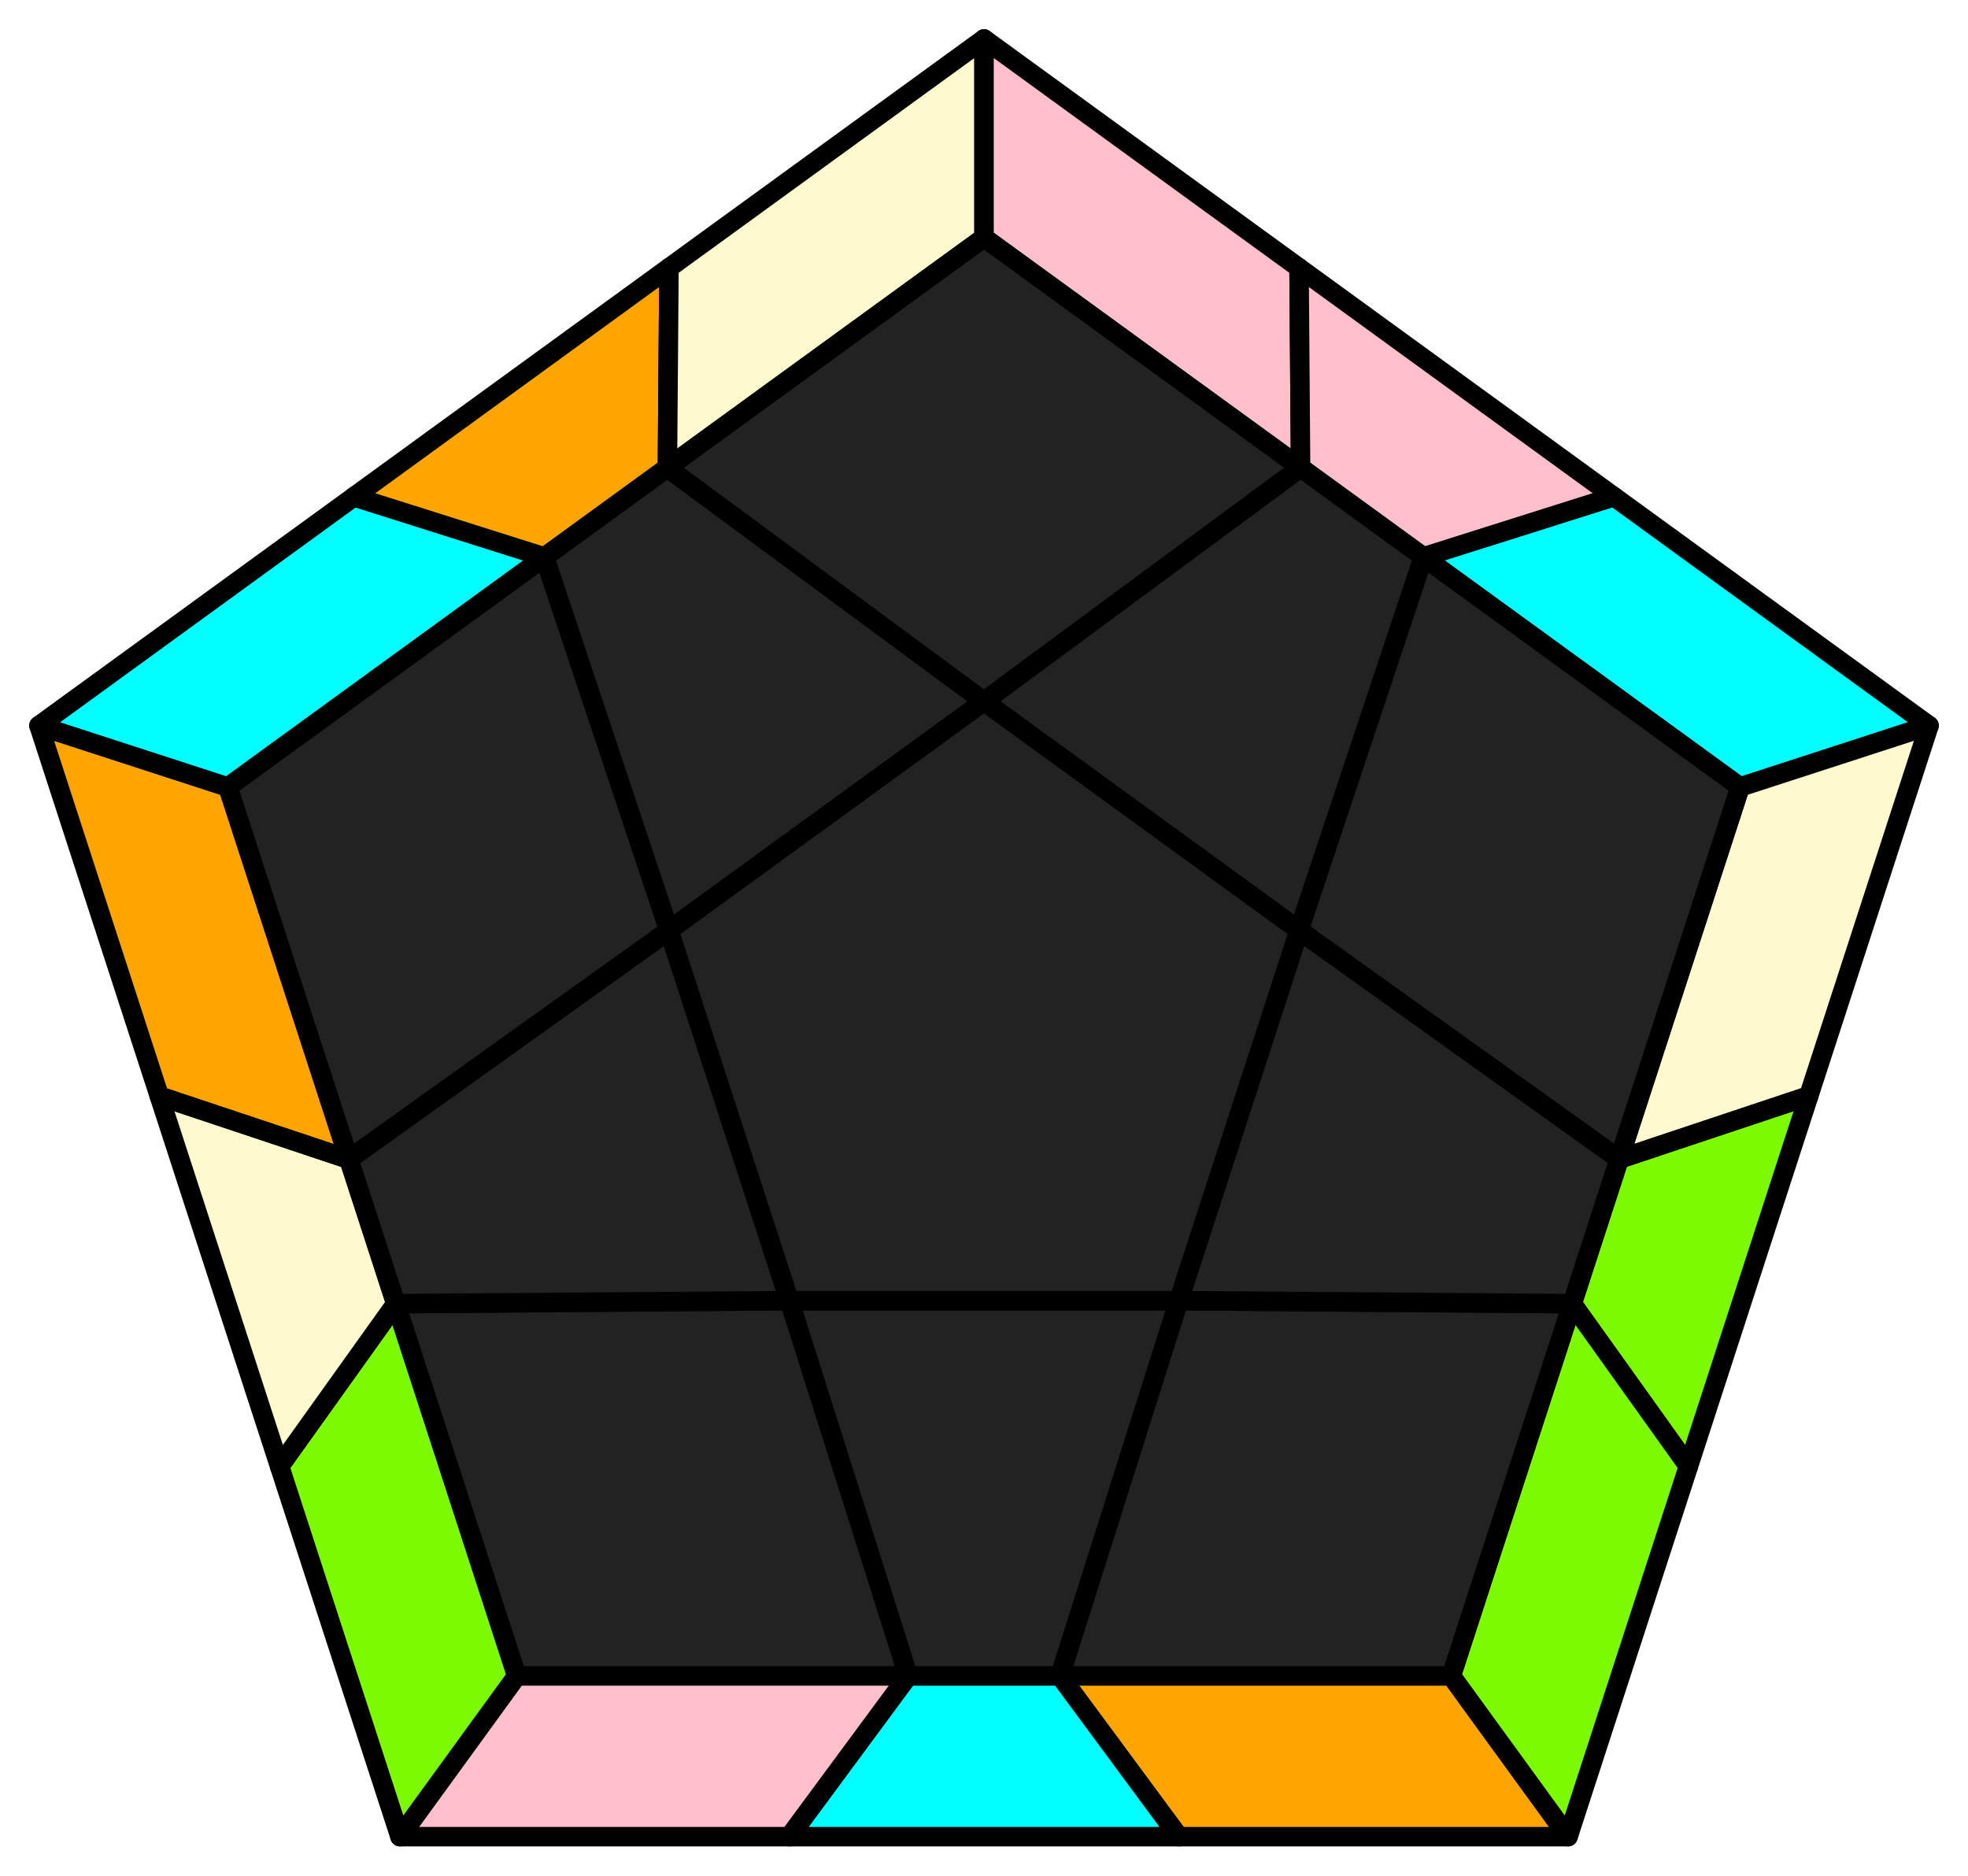
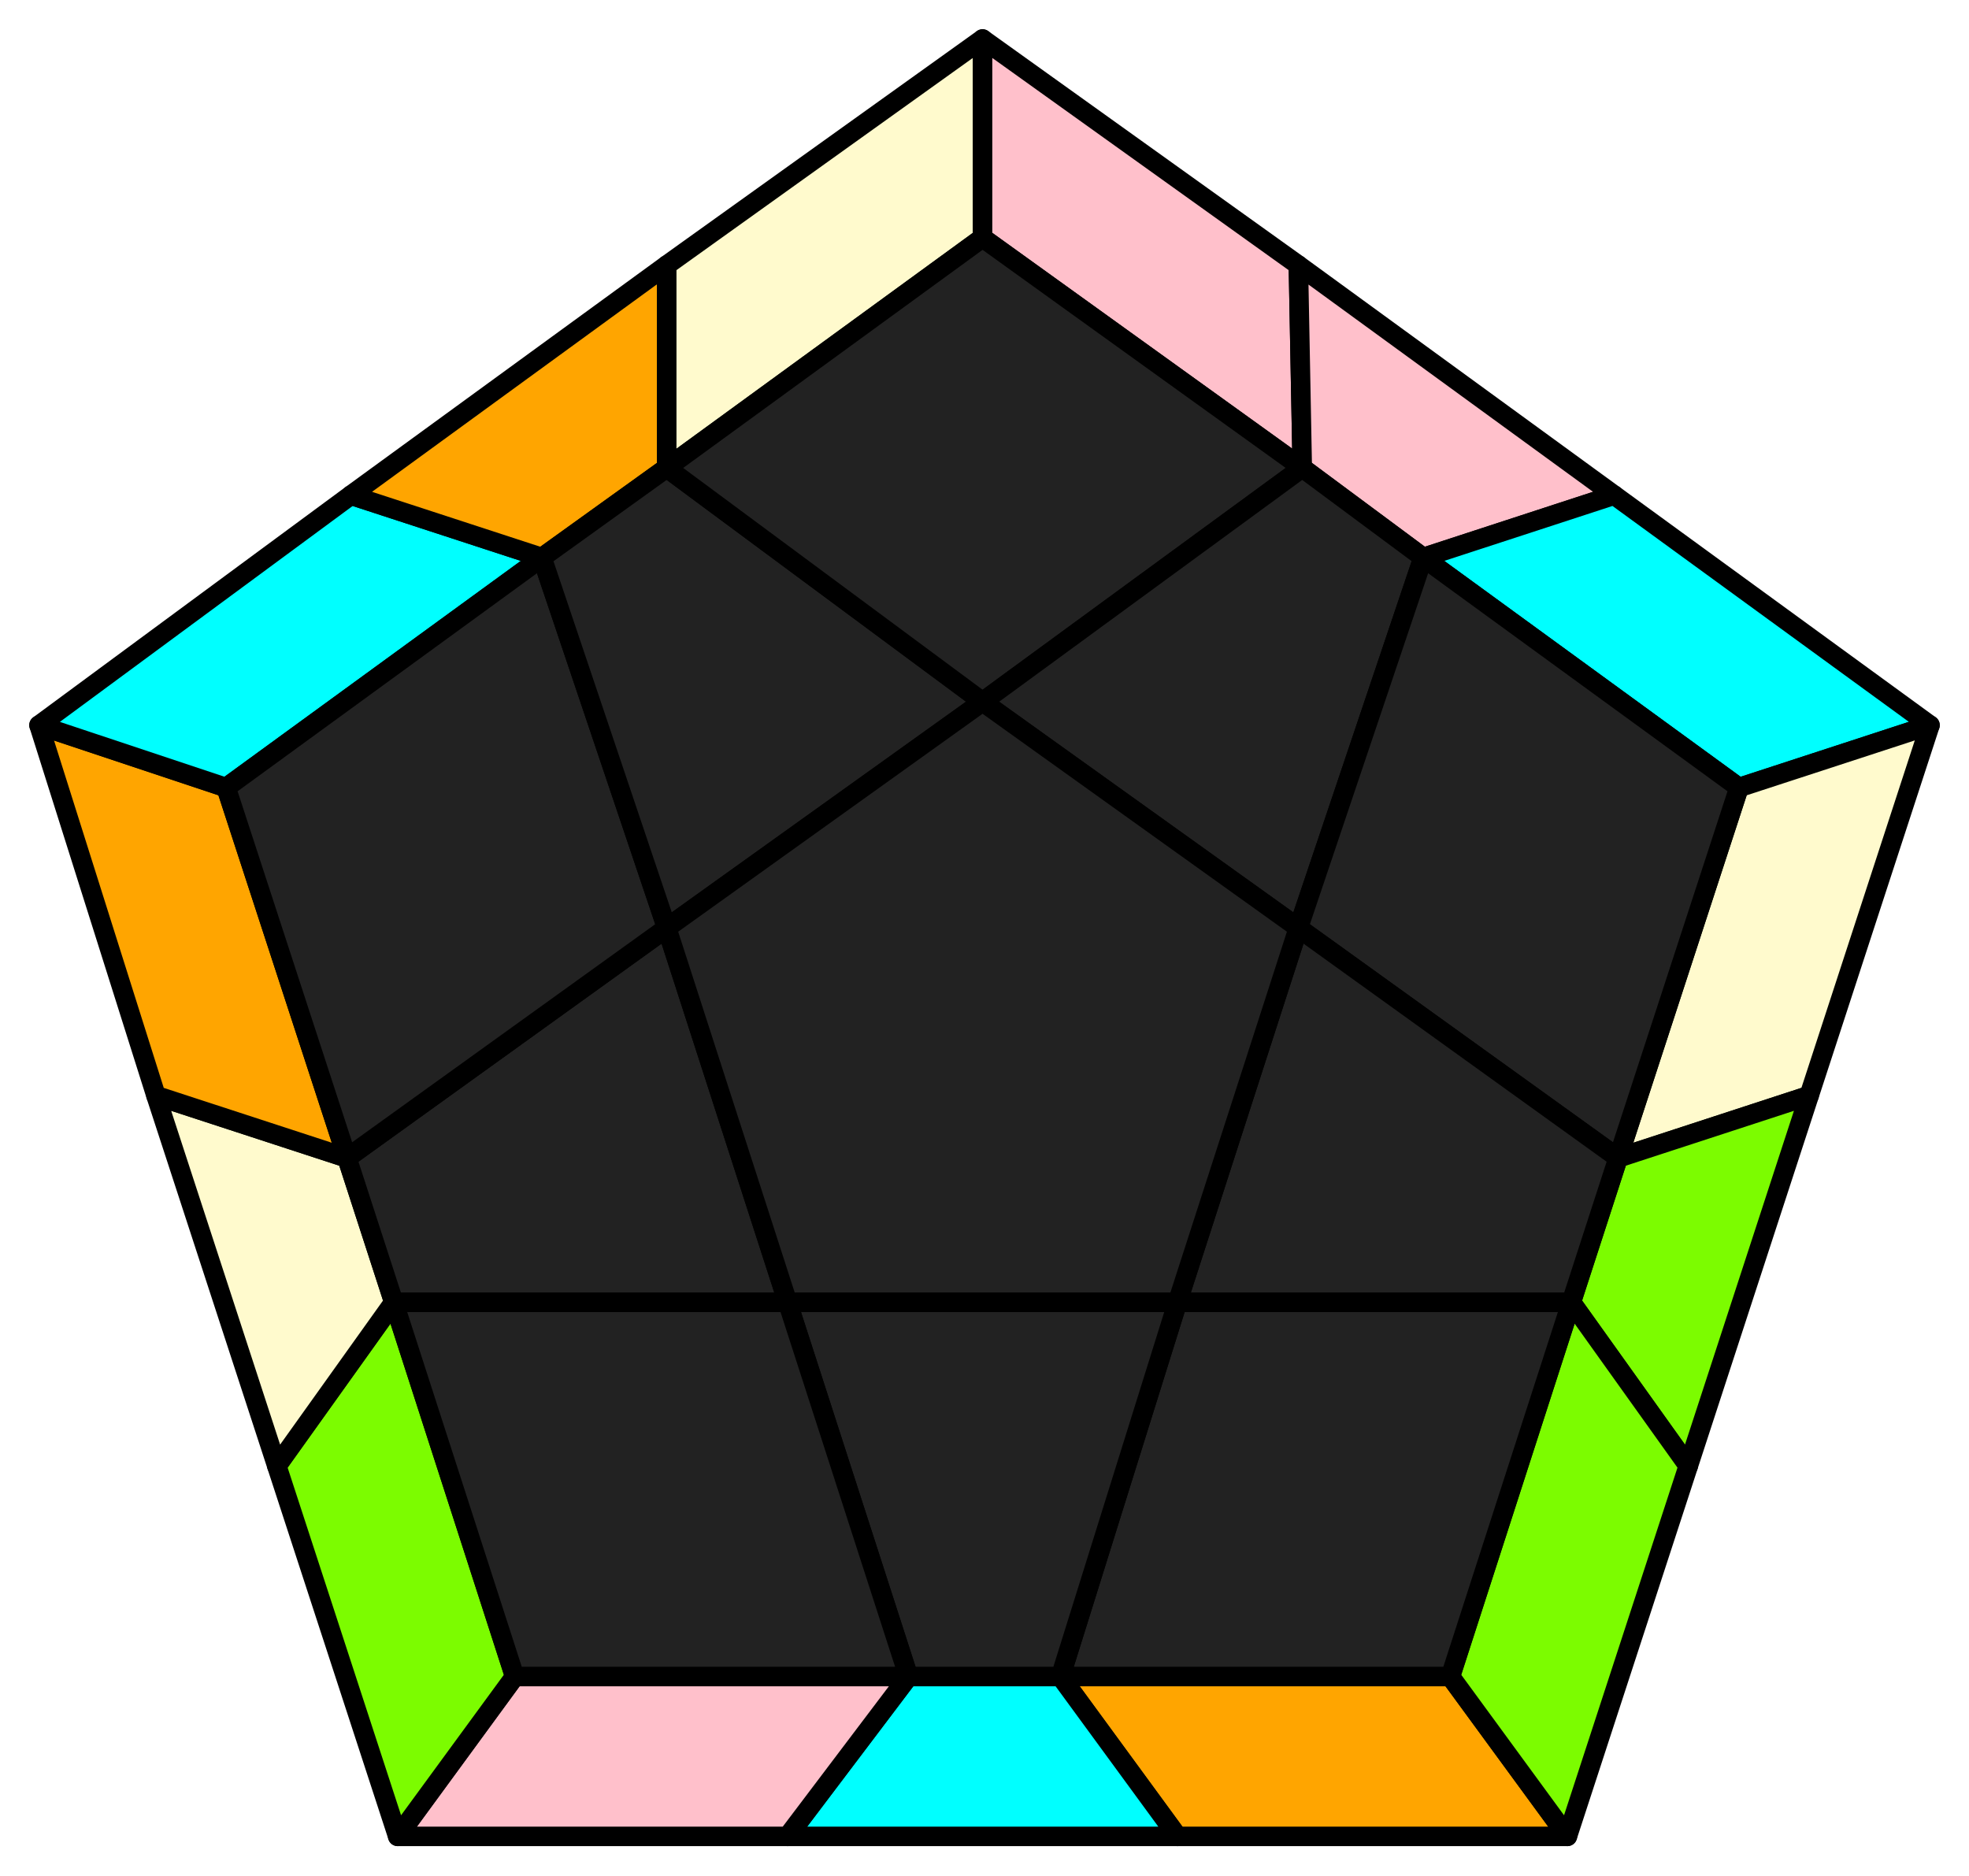
- <svg xmlns="http://www.w3.org/2000/svg" width="50.541" height="48.165">
-   <polygon stroke="black" stroke-width="0.5" points="40.271 47.165 30.271 47.165 27.221 43.036 37.271 43.036" stroke-linejoin="round" fill="#ffa500" />
-   <polygon stroke="black" stroke-width="0.5" points="30.271 47.165 20.271 47.165 23.321 43.036 27.221 43.036" stroke-linejoin="round" fill="#00ffff" />
-   <polygon stroke="black" stroke-width="0.5" points="20.271 47.165 10.271 47.165 13.271 43.036 23.321 43.036" stroke-linejoin="round" fill="#ffc0cb" />
-   <polygon stroke="black" stroke-width="0.5" points="10.271 47.165 7.18 37.655 10.165 33.478 13.271 43.036" stroke-linejoin="round" fill="#7cfc00" />
-   <polygon stroke="black" stroke-width="0.5" points="7.18 37.655 4.09 28.144 8.96 29.769 10.165 33.478" stroke-linejoin="round" fill="#fffacd" />
-   <polygon stroke="black" stroke-width="0.5" points="4.09 28.144 1.0 18.634 5.854 20.211 8.96 29.769" stroke-linejoin="round" fill="#ffa500" />
-   <polygon stroke="black" stroke-width="0.5" points="1.0 18.634 9.09 12.756 13.985 14.304 5.854 20.211" stroke-linejoin="round" fill="#00ffff" />
-   <polygon stroke="black" stroke-width="0.5" points="9.09 12.756 17.18 6.878 17.14 12.011 13.985 14.304" stroke-linejoin="round" fill="#ffa500" />
-   <polygon stroke="black" stroke-width="0.5" points="17.18 6.878 25.271 1.0 25.271 6.104 17.14 12.011" stroke-linejoin="round" fill="#fffacd" />
-   <polygon stroke="black" stroke-width="0.5" points="25.271 1.0 33.361 6.878 33.401 12.011 25.271 6.104" stroke-linejoin="round" fill="#ffc0cb" />
-   <polygon stroke="black" stroke-width="0.5" points="33.361 6.878 41.451 12.756 36.556 14.304 33.401 12.011" stroke-linejoin="round" fill="#ffc0cb" />
-   <polygon stroke="black" stroke-width="0.5" points="41.451 12.756 49.541 18.634 44.687 20.211 36.556 14.304" stroke-linejoin="round" fill="#00ffff" />
-   <polygon stroke="black" stroke-width="0.5" points="49.541 18.634 46.451 28.144 41.581 29.769 44.687 20.211" stroke-linejoin="round" fill="#fffacd" />
-   <polygon stroke="black" stroke-width="0.5" points="46.451 28.144 43.361 37.655 40.376 33.478 41.581 29.769" stroke-linejoin="round" fill="#7cfc00" />
-   <polygon stroke="black" stroke-width="0.5" points="43.361 37.655 40.271 47.165 37.271 43.036 40.376 33.478" stroke-linejoin="round" fill="#7cfc00" />
-   <polygon stroke="black" stroke-width="0.5" points="37.271 43.036 27.221 43.036 30.271 33.401 40.376 33.478" stroke-linejoin="round" fill="#222" />
-   <polygon stroke="black" stroke-width="0.5" points="27.221 43.036 23.321 43.036 20.271 33.401 30.271 33.401" stroke-linejoin="round" fill="#222" />
-   <polygon stroke="black" stroke-width="0.5" points="13.271 43.036 10.165 33.478 20.271 33.401 23.321 43.036" stroke-linejoin="round" fill="#222" />
-   <polygon stroke="black" stroke-width="0.5" points="10.165 33.478 8.96 29.769 17.18 23.891 20.271 33.401" stroke-linejoin="round" fill="#222" />
-   <polygon stroke="black" stroke-width="0.5" points="5.854 20.211 13.985 14.304 17.18 23.891 8.96 29.769" stroke-linejoin="round" fill="#222" />
-   <polygon stroke="black" stroke-width="0.5" points="13.985 14.304 17.14 12.011 25.271 18.013 17.18 23.891" stroke-linejoin="round" fill="#222" />
-   <polygon stroke="black" stroke-width="0.5" points="25.271 6.104 33.401 12.011 25.271 18.013 17.14 12.011" stroke-linejoin="round" fill="#222" />
-   <polygon stroke="black" stroke-width="0.5" points="33.401 12.011 36.556 14.304 33.361 23.891 25.271 18.013" stroke-linejoin="round" fill="#222" />
-   <polygon stroke="black" stroke-width="0.5" points="44.687 20.211 41.581 29.769 33.361 23.891 36.556 14.304" stroke-linejoin="round" fill="#222" />
-   <polygon stroke="black" stroke-width="0.5" points="41.581 29.769 40.376 33.478 30.271 33.401 33.361 23.891" stroke-linejoin="round" fill="#222" />
-   <polygon stroke="black" stroke-width="0.5" points="30.271 33.401 20.271 33.401 17.18 23.891 25.271 18.013 33.361 23.891" stroke-linejoin="round" fill="#222" />
+ <svg xmlns="http://www.w3.org/2000/svg" id="146" width="505" height="481">
+   <style>
+ polygon { stroke: black; stroke-width: 5px; stroke-linejoin: round;}
+ .green {fill: #7cfc00;}
+ .orange {fill: #ffa500;}
+ .blue {fill: #00ffff;}
+ .beige {fill: #fffacd;}
+ .pink {fill: #ffc0cb;}
+ .grey {fill: #222;}
+ </style>
+   <polygon class="orange" points="402 471 302 471 272 430 372 430" />
+   <polygon class="blue" points="302 471 202 471 233 430 272 430" />
+   <polygon class="pink" points="202 471 102 471 132 430 233 430" />
+   <polygon class="green" points="102 471 71 376 101 334 132 430" />
+   <polygon class="beige" points="71 376 40 281 89 297 101 334" />
+   <polygon class="orange" points="40 281 10 186 58 202 89 297" />
+   <polygon class="blue" points="10 186 90 127 139 143 58 202" />
+   <polygon class="orange" points="90 127 171 68 171 120 139 143" />
+   <polygon class="beige" points="171 68 252 10 252 61 171 120" />
+   <polygon class="pink" points="252 10 333 68 334 120 252 61" />
+   <polygon class="pink" points="333 68 414 127 365 143 334 120" />
+   <polygon class="blue" points="414 127 495 186 446 202 365 143" />
+   <polygon class="beige" points="495 186 464 281 415 297 446 202" />
+   <polygon class="green" points="464 281 433 376 403 334 415 297" />
+   <polygon class="green" points="433 376 402 471 372 430 403 334" />
+   <polygon class="grey" points="372 430 272 430 302 334 403 334" />
+   <polygon class="grey" points="272 430 233 430 202 334 302 334" />
+   <polygon class="grey" points="132 430 101 334 202 334 233 430" />
+   <polygon class="grey" points="101 334 89 297 171 238 202 334" />
+   <polygon class="grey" points="58 202 139 143 171 238 89 297" />
+   <polygon class="grey" points="139 143 171 120 252 180 171 238" />
+   <polygon class="grey" points="252 61 334 120 252 180 171 120" />
+   <polygon class="grey" points="334 120 365 143 333 238 252 180" />
+   <polygon class="grey" points="446 202 415 297 333 238 365 143" />
+   <polygon class="grey" points="415 297 403 334 302 334 333 238" />
+   <polygon class="grey" points="302 334 202 334 171 238 252 180 333 238" />
</svg>
